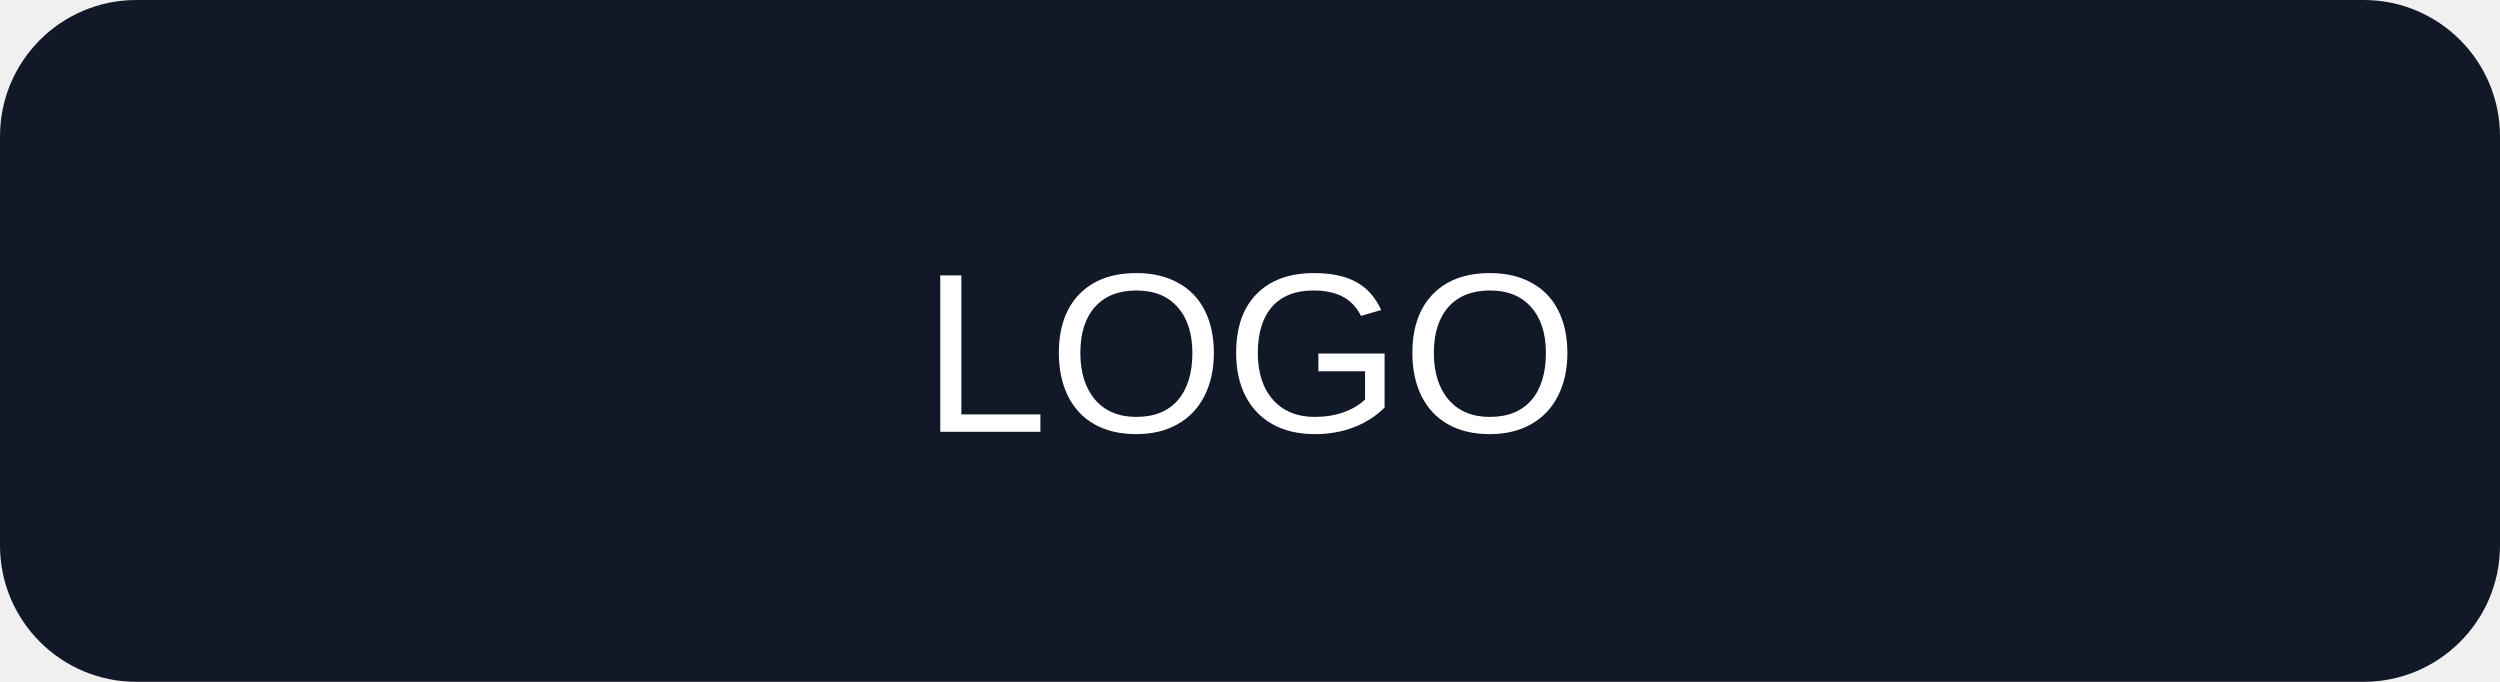
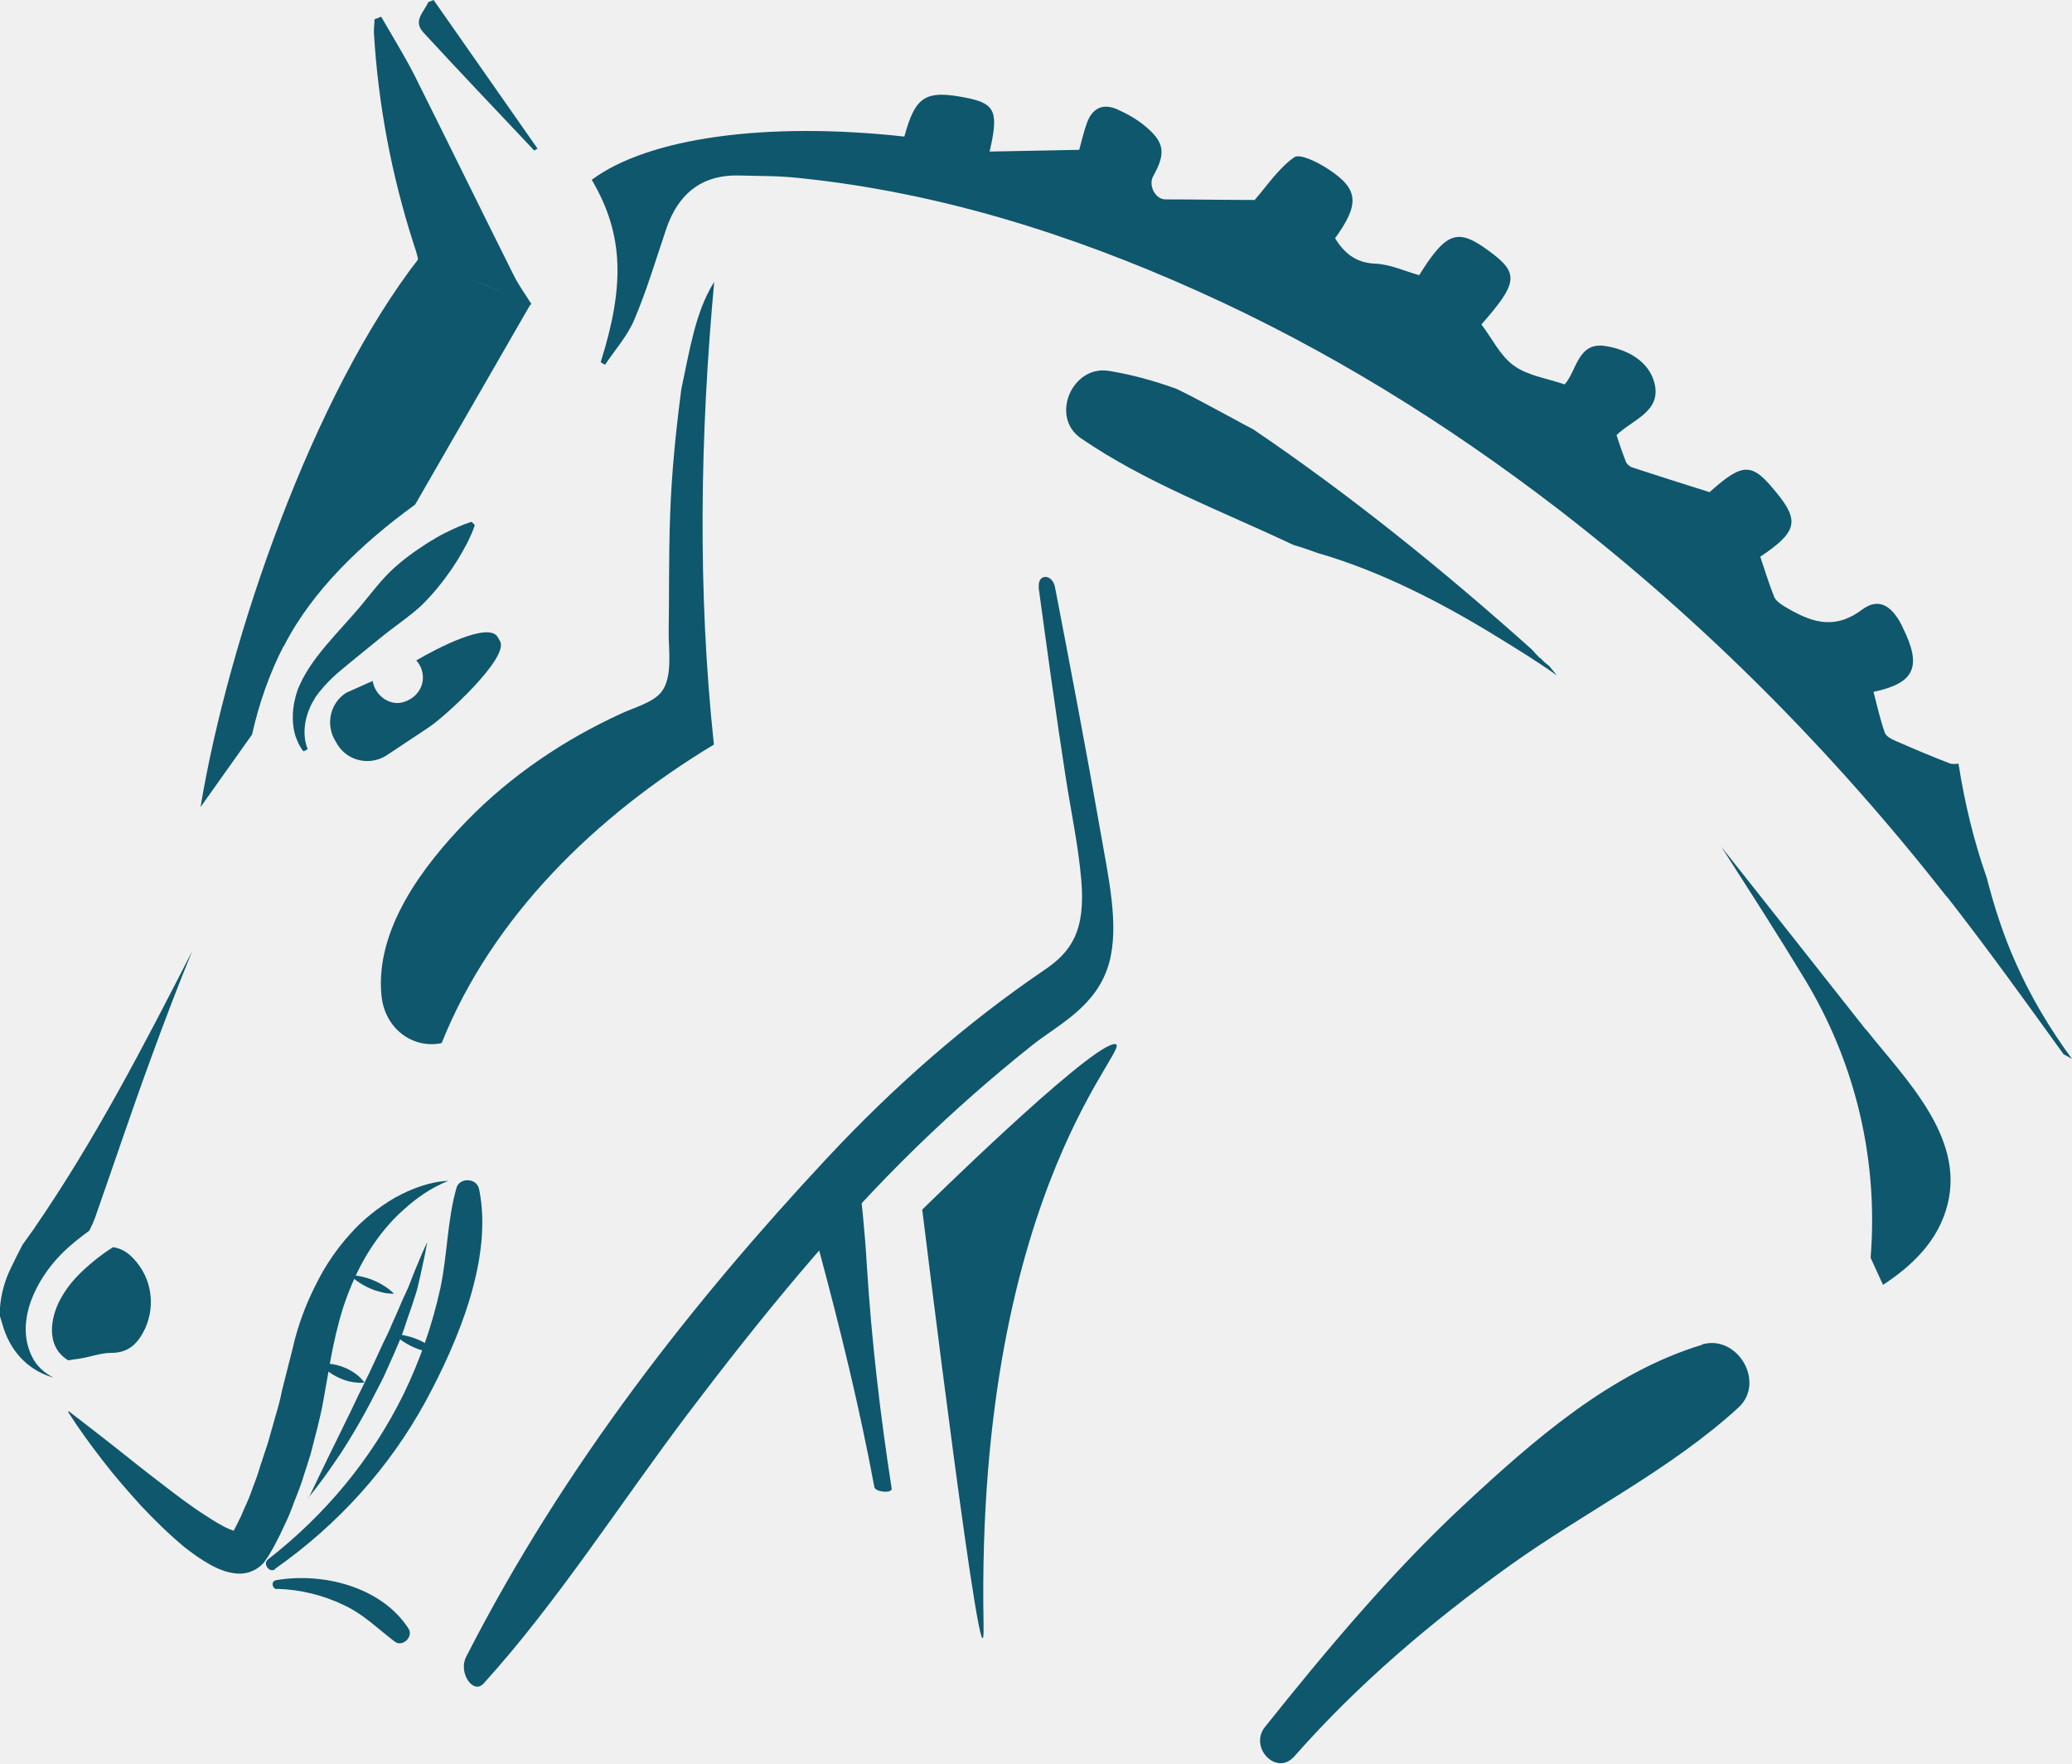
- <svg xmlns="http://www.w3.org/2000/svg" viewBox="0 0 220 60" role="img" aria-labelledby="title desc">
-   <rect width="220" height="60" rx="12" fill="#111827" />
-   <text x="110" y="38" text-anchor="middle" font-family="Arial, sans-serif" font-size="20" fill="#ffffff">LOGO</text>
+ <svg xmlns="http://www.w3.org/2000/svg" id="Layer_2" data-name="Layer 2" viewBox="0 0 71.92 61.2">
+   <g id="Layer_1-2" data-name="Layer 1">
+     <g>
+       <g id="YseHCE">
+         <g>
+           <path d="M3.93,43.28c-.21.13-.42.28-.62.44-.5.41-.9.79-1.21,1.36-.35.64-.53,1.65.27,2.13.12-.02.23-.04.33-.05.39-.05.78-.21,1.16-.21.46,0,.76-.18,1-.53.54-.8.5-1.87-.12-2.62-.25-.31-.5-.47-.82-.52Z" style="fill: #0e576d;" />
+           <path d="M1.21,42.6c-.14.2-.29.4-.43.6-.14.27-.28.55-.41.82-.26.54-.38,1.09-.38,1.63.05.15.09.31.14.46.3.9.94,1.48,1.73,1.7-.32-.16-.59-.4-.75-.73-.61-1.24.17-2.71,1.04-3.58.3-.3.62-.55.95-.79.08-.16.15-.31.21-.48.64-1.82,1.25-3.65,1.91-5.45.46-1.26.94-2.53,1.45-3.77-1.68,3.28-3.37,6.55-5.47,9.6Z" style="fill: #0e576d;" />
+           <path d="M14.51,9.06c.7.22,1.39.46,2.07.73.59.24,1.17.49,1.73.79.05,0,.09,0,.14-.02-.23-.37-.46-.68-.62-1.01-1.16-2.32-2.3-4.65-3.46-6.97-.35-.68-.76-1.34-1.14-2-.07.03-.15.06-.23.09,0,.16-.03.33-.02.49.15,2.48.61,4.91,1.37,7.28.07.21.14.41.17.61Z" style="fill: #0e576d;" />
+           <path d="M67.58,31.12c1.4,1.79,2.73,3.64,4.05,5.47.1.05.19.1.29.16-.78-1.06-1.45-2.19-1.96-3.35-.42-.94-.74-1.93-1-2.94-.45-1.28-.77-2.61-.98-3.96-.11.02-.23.02-.31-.01-.63-.24-1.26-.51-1.88-.78-.14-.06-.33-.16-.37-.29-.16-.46-.27-.94-.39-1.41,1.43-.3,1.69-.87,1.02-2.22-.02-.03-.03-.07-.05-.11-.35-.67-.8-.95-1.37-.52-1.01.75-1.83.4-2.7-.12-.13-.08-.29-.19-.35-.33-.18-.46-.33-.93-.48-1.39,1.25-.84,1.38-1.22.58-2.2-.85-1.05-1.14-1.12-2.34-.04-.92-.29-1.81-.57-2.69-.86-.09-.03-.19-.12-.22-.21-.12-.3-.22-.61-.32-.91.54-.53,1.53-.8,1.33-1.75-.17-.8-.94-1.22-1.71-1.34-.97-.16-1,.87-1.42,1.33-.61-.21-1.28-.3-1.76-.65-.48-.34-.76-.95-1.13-1.43,1.27-1.44,1.31-1.78.29-2.53-1.11-.83-1.5-.7-2.45.82-.5-.14-1.01-.38-1.53-.4-.68-.03-1.07-.37-1.39-.88.86-1.19.83-1.71-.25-2.41-.35-.23-.97-.54-1.17-.4-.55.39-.95,1-1.37,1.48-.99,0-2.05-.02-3.1-.02-.35,0-.6-.49-.42-.81.44-.79.4-1.17-.29-1.74-.29-.24-.63-.43-.97-.58-.49-.21-.85-.04-1.04.47-.12.33-.2.69-.27.94-1.07.02-2.09.04-3.11.06.31-1.34.21-1.65-.73-1.85-1.5-.31-1.84-.09-2.23,1.33-4.78-.53-8.89.04-10.85,1.5,1.15,1.95,1.12,3.75.31,6.33.05.03.1.06.15.09.34-.51.77-.99,1.01-1.55.44-1.03.76-2.12,1.12-3.18.41-1.19,1.21-1.87,2.52-1.84.71.02,1.41.01,2.11.09,4.83.5,9.4,1.94,13.81,3.92,4.48,2.01,8.63,4.58,12.53,7.58,5.07,3.91,9.54,8.43,13.48,13.45Z" style="fill: #0e576d;" />
+           <path d="M18.55,5.23c-1.29-1.37-2.59-2.73-3.86-4.11-.37-.41.04-.71.17-1.04.06-.03.12-.05.19-.08,1.2,1.72,2.41,3.44,3.61,5.16-.04.02-.08.04-.11.06Z" style="fill: #0e576d;" />
+         </g>
+       </g>
+       <path d="M36.05,20.38c.3,2.2.6,4.39.94,6.59.18,1.17.44,2.38.54,3.55.16,1.79-.35,2.52-1.29,3.15-2.69,1.83-5.19,4.01-7.56,6.55-4.56,4.89-9.09,10.6-12.5,17.28-.28.54.24,1.33.61.92,2.55-2.81,4.75-6.27,7.11-9.39,2.51-3.31,5.1-6.49,7.93-9.24,1.29-1.25,2.62-2.42,3.99-3.51.9-.72,2.26-1.34,2.68-2.87.36-1.31-.04-3.02-.29-4.48-.5-2.86-1.04-5.7-1.59-8.55-.09-.48-.62-.48-.56.01h0Z" style="fill: #0e576d;" />
+       <path d="M28.43,43.38c.74,2.75,1.41,5.49,1.92,8.23.03.17.62.23.6.05h0c-.4-2.58-.7-5.16-.86-7.72-.07-1.2-.19-2.4-.35-3.6" style="fill: #0e576d;" />
+       <path d="M17.34,22.22l-.07-.12c-.33-.52-2.09.39-2.82.82.08.09.15.2.19.33.16.53-.18,1.01-.69,1.13-.43.1-.86-.22-.98-.61-.02-.05-.03-.09-.03-.14l-.92.41c-.57.36-.73,1.12-.37,1.69l.07.12c.36.57,1.12.73,1.69.37l1.46-.97c.56-.36,2.84-2.45,2.48-3.01Z" style="fill: #0e576d;" />
+       <path d="M10.53,26.07s-.02-.03-.07-.09c-.04-.07-.11-.18-.16-.32-.12-.28-.19-.74-.09-1.27.03-.13.06-.27.11-.41.01-.04.02-.07.04-.11l.04-.09c.03-.07.07-.14.1-.21.14-.27.32-.54.51-.79.39-.51.83-.97,1.26-1.46.43-.48.81-1.02,1.24-1.45.43-.42.9-.75,1.32-1.02.21-.13.41-.25.59-.34.18-.09.35-.17.49-.23.28-.12.46-.17.46-.17l.11.11s-.05.18-.18.45c-.06.14-.15.3-.25.48-.1.18-.22.37-.36.58-.28.41-.63.86-1.06,1.28-.44.41-1,.77-1.49,1.18-.25.2-.5.41-.75.61-.24.2-.48.39-.7.58-.21.19-.4.38-.56.58-.04.05-.08.09-.11.14l-.06.08s-.03.05-.04.07c-.06.1-.12.2-.16.3-.18.4-.21.78-.18,1.04.01.13.04.23.06.3.03.07.04.11.04.11l-.13.07Z" style="fill: #0e576d;" />
+       <path d="M9.85,22.43c.99-1.95,2.74-3.6,4.56-4.92l4.01-6.96-3.86-1.61c-3.7,4.74-6.63,13.24-7.6,19.07l1.79-2.52c.24-1.09.62-2.15,1.09-3.06Z" style="fill: #0e576d;" />
+       <path d="M9.54,54.45c2.18-1.53,3.97-3.5,5.24-5.83,1.12-2.07,2.34-4.96,1.85-7.35-.08-.4-.69-.42-.79-.03-.32,1.14-.31,2.33-.56,3.49-.28,1.27-.71,2.5-1.28,3.67-1.11,2.25-2.72,4.18-4.7,5.72-.19.15.05.48.25.34h0Z" style="fill: #0e576d;" />
+       <path d="M9.61,55.14c.82.02,1.62.22,2.36.58.67.32,1.15.81,1.73,1.25.27.21.66-.17.48-.45-.94-1.46-2.99-1.96-4.6-1.68-.18.03-.14.3.03.31h0Z" style="fill: #0e576d;" />
+       <path d="M64.77,35.74c-1.67-2.12-3.35-4.24-5.02-6.35.98,1.53,1.96,3.05,2.9,4.6,1.77,2.93,2.55,6.28,2.28,9.66.14.31.29.63.43.94,1.04-.68,1.93-1.55,2.24-2.79.6-2.36-1.5-4.39-2.82-6.06Z" style="fill: #0e576d;" />
+       <path d="M24.78,9.8c-.65,1.04-.84,2.36-1.13,3.7-.19,1.46-.34,2.91-.39,4.4-.05,1.37-.03,2.73-.05,4.1,0,.58.14,1.51-.25,2.01-.28.37-.99.56-1.39.75-1.99.91-3.83,2.15-5.36,3.72-1.53,1.57-3.19,3.77-2.97,6.06.11,1.17,1.1,1.87,2.09,1.66,1.75-4.38,5.35-7.89,9.45-10.36-.57-5.31-.48-10.75.01-16.05Z" style="fill: #0e576d;" />
+       <path d="M59.08,46.67c-3.18.96-5.87,3.33-8.27,5.56-2.53,2.36-4.74,5-6.9,7.7-.57.71.4,1.73,1.02,1.02,2.21-2.51,4.77-4.68,7.49-6.63,2.6-1.86,5.56-3.31,7.92-5.47.96-.88-.04-2.56-1.27-2.19Z" style="fill: #0e576d;" />
+       <path d="M53.45,22.84c-.1-.1-.19-.2-.28-.3-3.07-2.75-6.29-5.35-9.67-7.64-.23-.12-.46-.24-.69-.37-.66-.35-1.3-.71-1.96-1.03-.77-.28-1.56-.5-2.37-.63-1.27-.2-2.04,1.6-.96,2.34,2.26,1.55,4.88,2.52,7.37,3.7.28.08.57.18.84.28,2.19.63,4.31,1.73,6.17,2.87.7.43,1.44.88,2.14,1.38-.09-.11-.18-.22-.27-.33-.11-.08-.21-.17-.31-.28Z" style="fill: #0e576d;" />
+       <path d="M32.02,41.97s5.59-5.5,6.62-5.73c1.03-.23-4.79,4.69-4.5,20.14.07,3.58-2.13-14.41-2.13-14.41Z" style="fill: #0e576d;" />
+       <path d="M2.38,48.97c.54.42,1.08.83,1.61,1.25.53.42,1.05.84,1.58,1.24.53.41,1.05.81,1.59,1.15.26.17.53.34.78.45.12.05.24.09.3.1.03,0,.04,0,0,0-.03,0-.14.04-.19.1l-.06.08c.11-.18.26-.48.38-.73.11-.28.25-.54.35-.83.1-.29.22-.56.3-.86l.29-.88.25-.89c.09-.29.17-.59.23-.9l.23-.91.12-.47c.04-.15.07-.31.12-.48.18-.66.43-1.28.74-1.88.3-.6.69-1.17,1.14-1.67.45-.51.98-.93,1.56-1.27.58-.32,1.21-.56,1.86-.59-.6.24-1.11.6-1.56,1.01-.46.41-.84.88-1.16,1.38-.32.5-.58,1.05-.79,1.61-.21.56-.36,1.15-.48,1.72-.03.14-.06.3-.09.45l-.08.46-.17.96c-.11.64-.29,1.27-.45,1.9l-.3.94c-.1.31-.24.62-.35.93-.11.31-.27.61-.41.92-.16.31-.29.59-.54.94l-.03.04-.04.04c-.17.18-.44.3-.64.32-.2.03-.36,0-.5-.03-.27-.06-.46-.16-.64-.25-.36-.2-.65-.41-.93-.63-.55-.46-1.04-.94-1.51-1.44-.46-.51-.91-1.02-1.33-1.57-.42-.54-.82-1.09-1.19-1.67Z" style="fill: #0e576d;" />
+       <path d="M10.71,51.99s.27-.56.67-1.39c.2-.41.44-.89.69-1.41.13-.25.25-.53.38-.79.13-.27.27-.54.4-.82.13-.28.26-.55.38-.82.12-.27.27-.53.37-.8.12-.26.23-.51.33-.75.1-.24.22-.46.3-.68.16-.43.32-.78.42-1.03.11-.25.18-.39.18-.39,0,0-.03.15-.08.42-.06.26-.13.64-.24,1.09-.05.23-.14.46-.22.72-.09.25-.18.52-.27.79-.19.55-.46,1.1-.71,1.67-.28.55-.56,1.1-.85,1.6-.29.5-.57.96-.84,1.34-.52.77-.92,1.24-.92,1.24Z" style="fill: #0e576d;" />
+       <path d="M12.17,44.26s.11,0,.27.02c.16.03.36.08.54.16.19.08.37.19.49.28.13.09.2.18.2.18,0,0-.11,0-.27-.02-.15-.03-.36-.08-.54-.16-.19-.08-.37-.19-.49-.28-.13-.09-.2-.18-.2-.18Z" style="fill: #0e576d;" />
+       <path d="M11.15,47.33s.12-.02.28,0c.16.01.36.06.55.14.19.08.36.19.48.3.12.11.19.21.19.21,0,0-.12.02-.28,0-.16-.01-.37-.06-.55-.14-.19-.08-.37-.19-.49-.3-.12-.11-.19-.21-.19-.21Z" style="fill: #0e576d;" />
+       <path d="M13.7,46.31s.11,0,.27.02c.16.03.36.08.54.16.19.08.37.19.49.28.13.09.2.18.2.18,0,0-.11,0-.27-.02-.15-.03-.36-.08-.54-.16-.19-.08-.37-.19-.49-.28-.13-.09-.2-.18-.2-.18Z" style="fill: #0e576d;" />
+     </g>
+   </g>
</svg>
